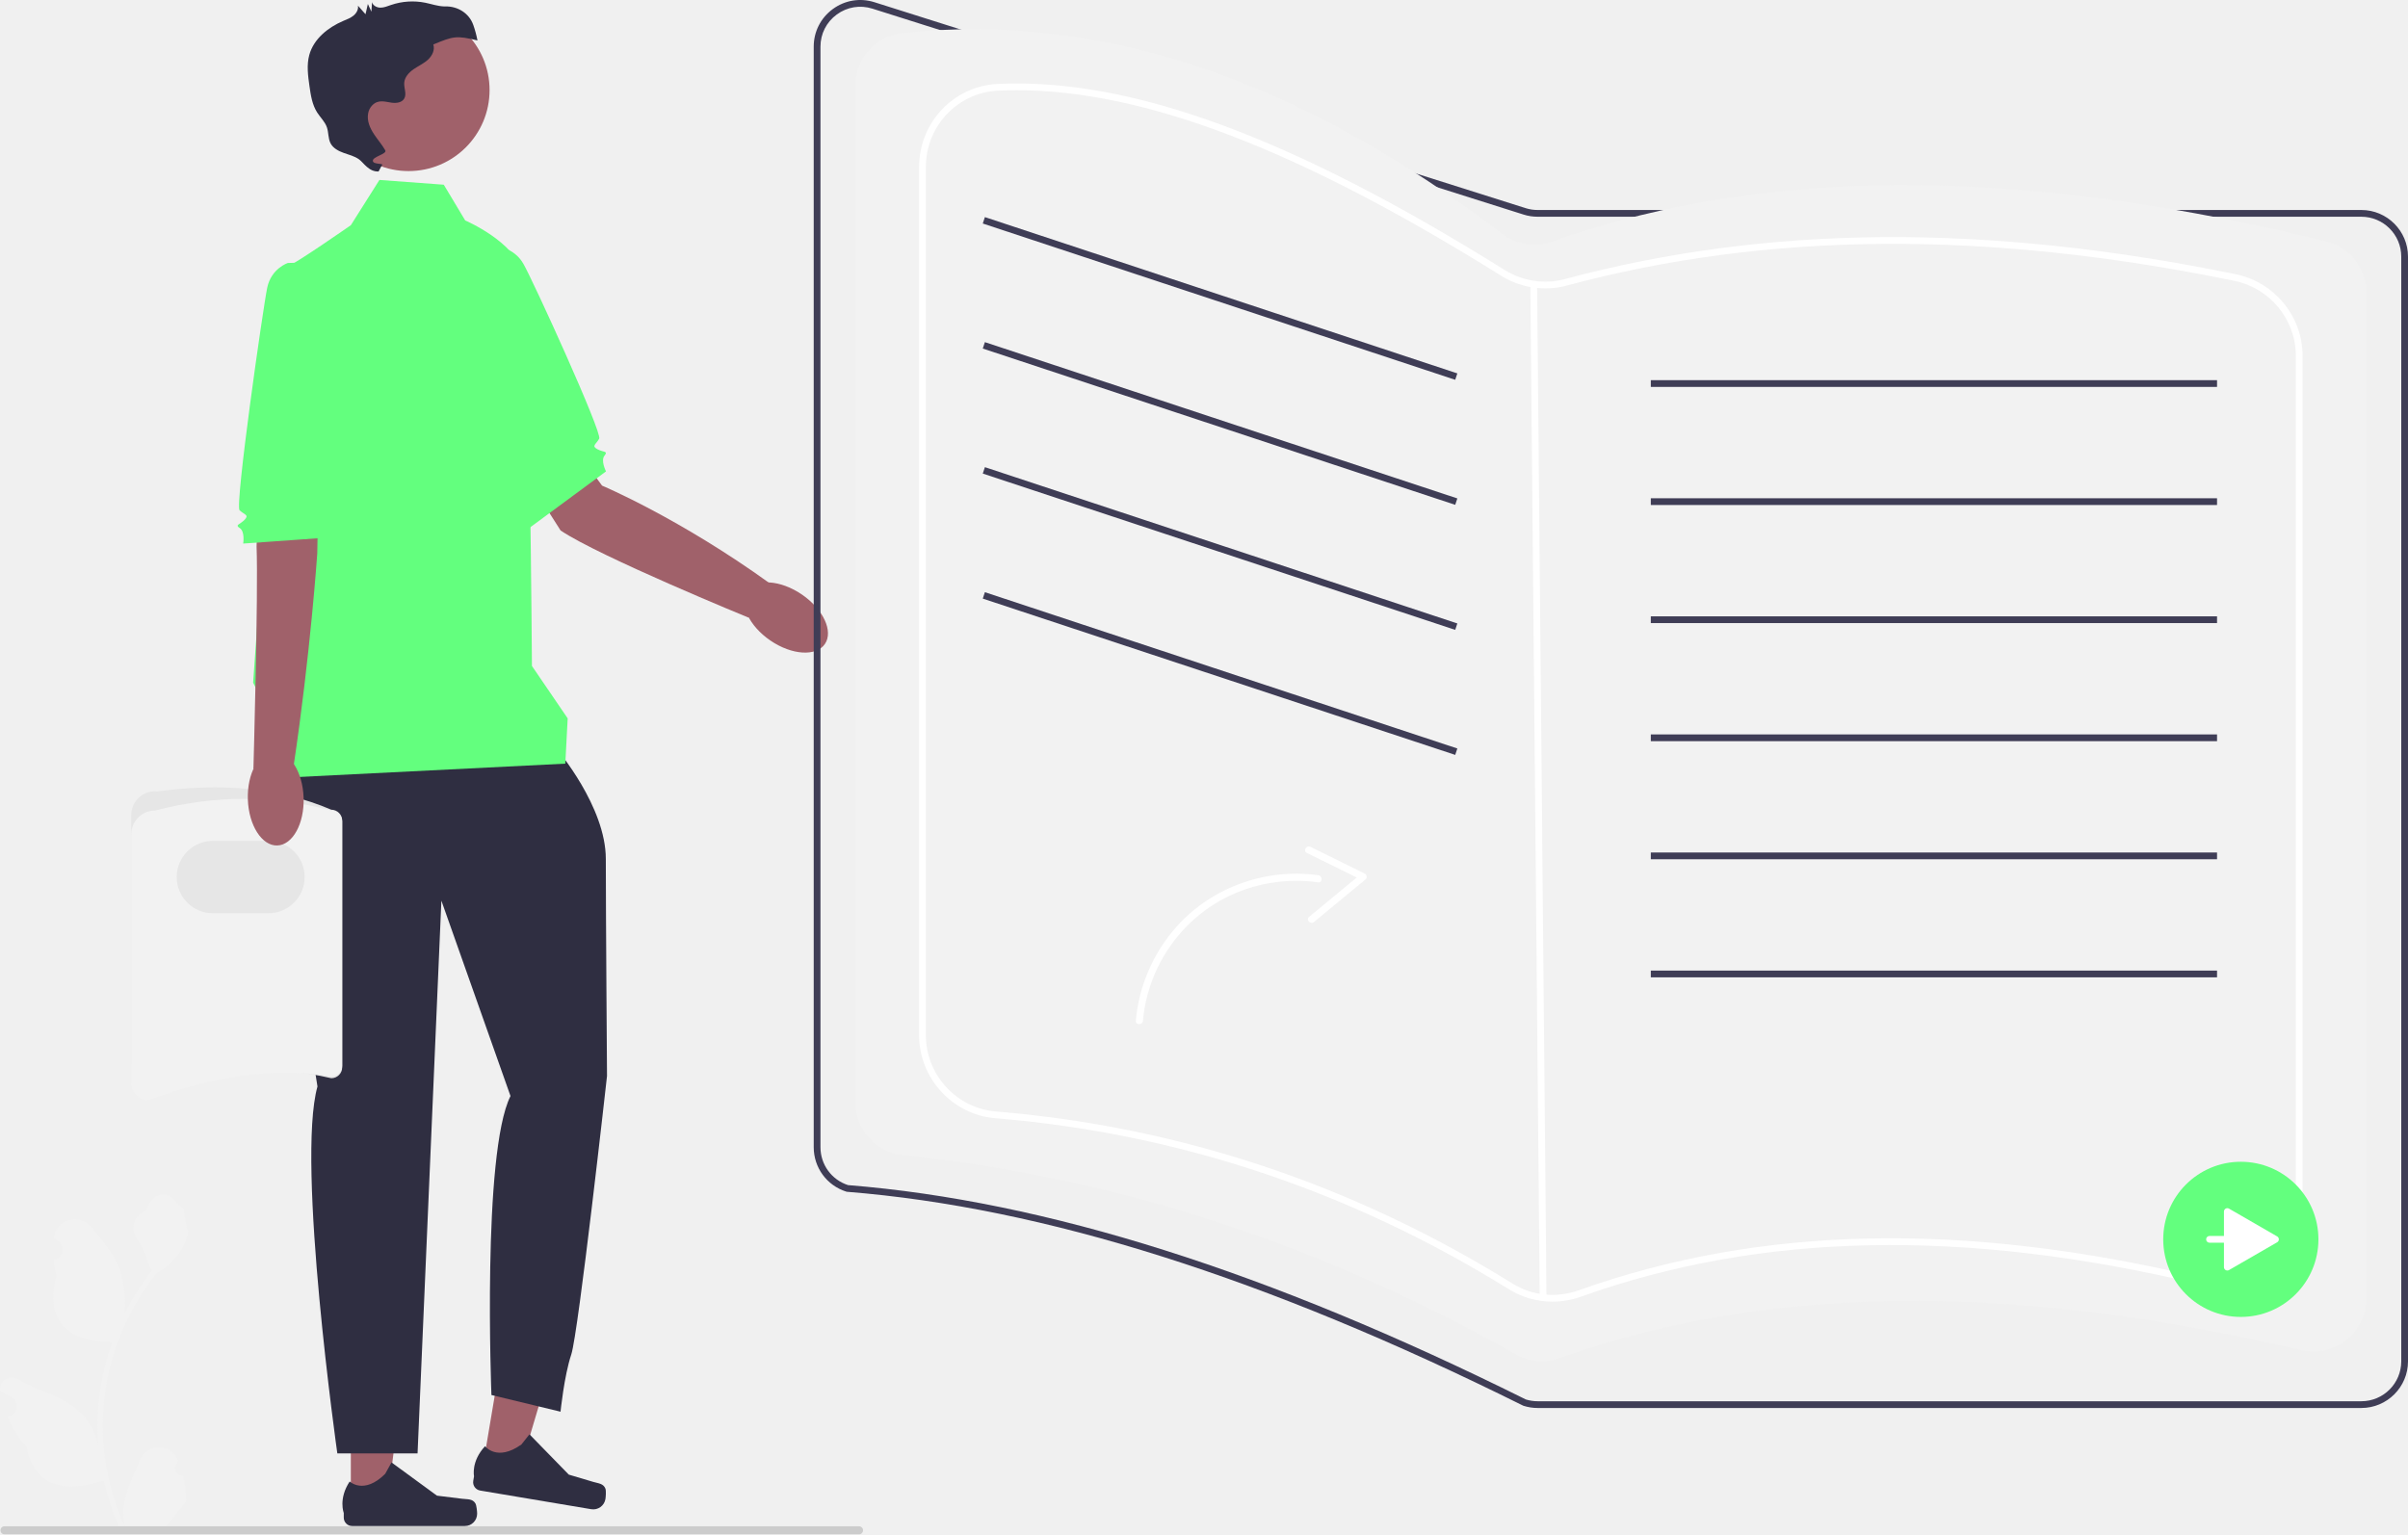
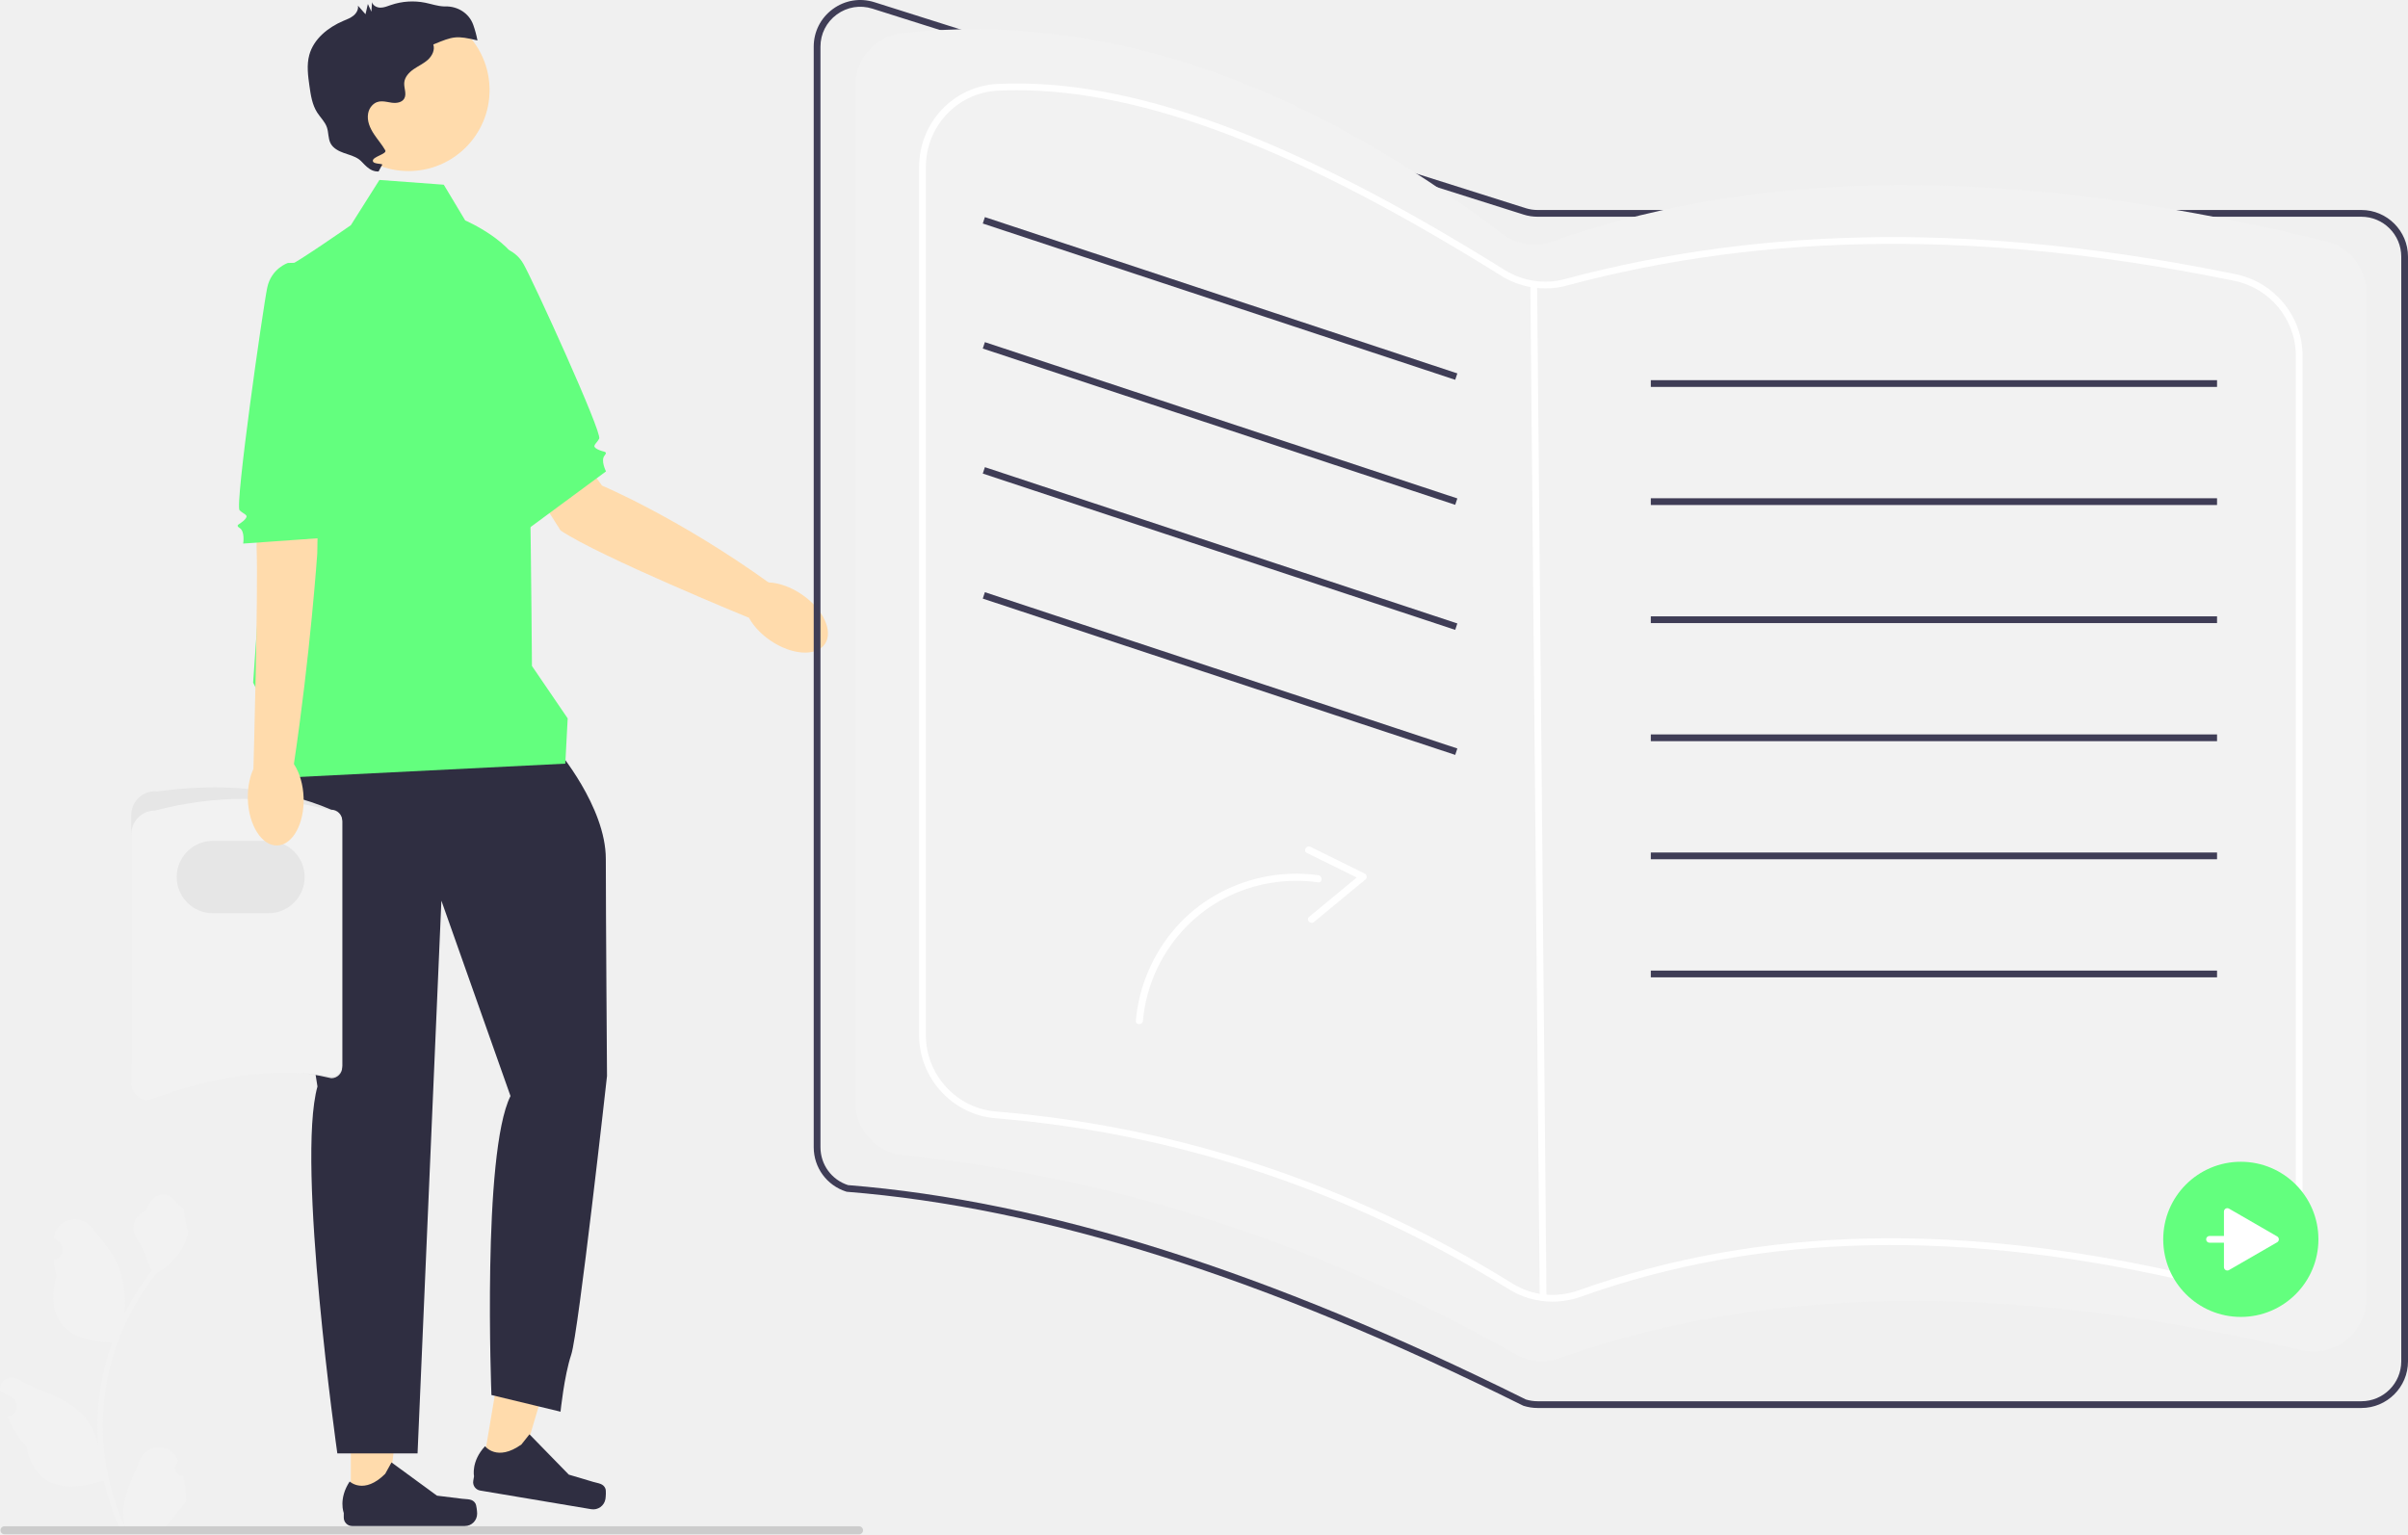
<svg xmlns="http://www.w3.org/2000/svg" width="713.742" height="454.878" viewBox="0 0 713.742 454.878">
-   <path d="M151.455,107.121l26.994,36.849s23.015,9.678,49.913,29.109l-6.439,10.051s-44.397-18.18-55.759-25.861l-20.747-32.525,6.038-17.623Z" fill="#a0616a" />
-   <ellipse cx="233.007" cy="183.071" rx="8.267" ry="13.924" transform="translate(-49.60553 272.1628) rotate(-55.65347)" fill="#a0616a" />
+   <path d="M151.455,107.121l26.994,36.849s23.015,9.678,49.913,29.109l-6.439,10.051s-44.397-18.18-55.759-25.861l-20.747-32.525,6.038-17.623Z" fill="#ffdbac" />
+   <ellipse cx="233.007" cy="183.071" rx="8.267" ry="13.924" transform="translate(-49.60553 272.1628) rotate(-55.65347)" fill="#ffdbac" />
  <path d="M138.261,75.664l8.834-2.506s5.142,.01,8.043,5.061c2.901,5.051,23.441,50.085,22.468,51.829-.974,1.745-2.333,2.13-.588,3.104,1.745,.974,3.342,.48,2.153,1.939s.454,4.664,.454,4.664l-22.66,16.719-18.703-80.809Z" fill="#63ff7e" />
-   <polygon points="103.988 445.968 114.765 445.967 119.892 404.397 103.986 404.398 103.988 445.968" fill="#a0616a" />
+   <polygon points="103.988 445.968 114.765 445.967 119.892 404.397 103.986 404.398 103.988 445.968" fill="#ffdbac" />
  <path d="M140.912,445.724h0c.336,.565,.513,2.389,.513,3.046h0c0,2.02-1.638,3.658-3.658,3.658h-33.376c-1.378,0-2.495-1.117-2.495-2.495v-1.39s-1.651-4.176,1.748-9.324c0,0,4.225,4.031,10.538-2.282l1.862-3.373,13.476,9.855,7.469,.919c1.634,.201,3.083-.031,3.924,1.385Z" fill="#2f2e41" />
-   <polygon points="142.995 435.466 153.623 437.25 165.566 397.104 149.88 394.47 142.995 435.466" fill="#a0616a" />
+   <polygon points="142.995 435.466 153.623 437.25 165.566 397.104 149.88 394.47 142.995 435.466" fill="#ffdbac" />
  <path d="M179.449,441.342h0c.237,.613,.11,2.441,.001,3.089h0c-.335,1.992-2.221,3.336-4.213,3.001l-32.915-5.53c-1.359-.228-2.276-1.515-2.047-2.874l.23-1.37s-.936-4.392,3.269-8.905c0,0,3.499,4.675,10.77-.505l2.395-3.017,11.657,11.952,7.214,2.144c1.578,.469,3.046,.48,3.64,2.015Z" fill="#2f2e41" />
  <path d="M165.087,222.162s14.48,16.952,14.48,32.492,.353,64.355,.353,64.355c0,0-8.476,76.207-10.595,82.564-2.119,6.357-3.179,16.952-3.179,16.952l-20.484-4.944s-2.825-71.693,5.651-88.645l-20.484-57.92-7.063,163.87h-23.779s-12.244-86.173-5.887-108.776c0,0-14.127-86.173-10.595-91.118,3.532-4.944,81.582-8.829,81.582-8.829Z" fill="#2f2e41" />
  <path d="M112.465,53.348l19.071,1.413,6.357,10.595s14.833,6.357,16.952,15.539c2.119,9.182,2.825,116.546,2.825,116.546l10.595,15.539-.706,13.42-84.76,4.238v-12.903l-7.77-15.35s8.476-122.903,10.595-123.609c2.119-.706,18.365-12.008,18.365-12.008l8.476-13.42Z" fill="#63ff7e" />
-   <circle cx="121.096" cy="26.704" r="24.015" fill="#a0616a" />
+   <circle cx="121.096" cy="26.704" r="24.015" fill="#ffdbac" />
  <path d="M140.279,7.387c-1.222-3.466-4.612-5.568-8.286-5.486-.156,.003-.311,.002-.465-.004-1.85-.076-3.626-.708-5.44-1.078-3.381-.691-6.947-.46-10.21,.662-1.014,.349-2.03,.787-3.103,.788-1.073,0-2.241-.588-2.503-1.628-.062,.942-.124,1.884-.186,2.826-.349-.762-.698-1.525-1.047-2.287l-.699,3.04-2.24-2.541c.2,1.12-.453,2.249-1.337,2.965-.884,.716-1.976,1.112-3.022,1.558-4.517,1.925-8.758,5.334-10.06,10.069-.822,2.991-.392,6.166,.044,9.237,.385,2.715,.804,5.524,2.28,7.836,.946,1.482,2.31,2.729,2.886,4.39,.537,1.548,.334,3.321,1.098,4.771,.767,1.456,2.351,2.28,3.901,2.833,1.55,.553,3.198,.945,4.533,1.908,1.335,.963,2.884,3.737,5.793,3.588l.939-1.764c.966-.787-2.608-.163-2.645-1.408-.037-1.245,4.3-2.014,3.685-3.098-.943-1.661-2.218-3.107-3.28-4.695-1.242-1.857-2.219-4.026-1.791-6.292,.167-.882,.579-1.714,1.208-2.355,1.812-1.846,3.832-1.035,5.795-.771,1.353,.182,2.969-.028,3.672-1.199,.822-1.37-.094-3.112,.018-4.705,.119-1.688,1.398-3.073,2.79-4.035,1.392-.963,2.973-1.664,4.225-2.802,1.252-1.139,2.144-2.917,1.598-4.519,5.936-2.471,6.845-2.705,13.096-1.198-.298-1.563-.715-3.103-1.244-4.604Z" fill="#2f2e41" />
  <g>
    <path d="M38.894,314.543v-72.895c0-1.999,.852-3.913,2.338-5.25,1.486-1.337,3.478-1.984,5.467-1.775,18.422-2.478,35.773-1.3,51.498,5.43,1.781,0,3.23,1.449,3.23,3.23v73.15c0,1.781-1.449,3.23-3.23,3.23-17.309-4.06-35.566-3.003-54.183,0-2.823,0-5.12-2.297-5.12-5.12Z" fill="#e6e6e6" />
    <path d="M38.894,321.032v-73.666c0-3.895,3.169-7.064,7.064-7.064,17.616-4.609,35.029-4.617,52.238,0,1.781,0,3.23,1.449,3.23,3.23v72.401c0,1.778-1.445,3.226-3.222,3.23-16.968-2.952-35.145-.077-54.191,6.988-2.823,0-5.12-2.297-5.12-5.12Z" fill="#f2f2f2" />
    <path d="M79.572,270.745h-16.473c-5.916,0-10.729-4.812-10.729-10.729s4.813-10.729,10.729-10.729h16.473c5.917,0,10.729,4.813,10.729,10.729s-4.813,10.729-10.729,10.729Z" fill="#e6e6e6" />
  </g>
-   <path d="M94.67,126.057l-.63,38.032s-2.012,29.64-7.01,62.996l-11.912,.76s1.466-52.081,.932-65.785l.842-30.438,17.778-5.565Z" fill="#a0616a" />
-   <ellipse cx="81.726" cy="236.743" rx="8.267" ry="13.924" transform="translate(-7.99527 2.91297) rotate(-1.94678)" fill="#a0616a" />
+   <path d="M94.67,126.057l-.63,38.032s-2.012,29.64-7.01,62.996l-11.912,.76s1.466-52.081,.932-65.785l.842-30.438,17.778-5.565Z" fill="#ffdbac" />
+   <ellipse cx="81.726" cy="236.743" rx="8.267" ry="13.924" transform="translate(-7.99527 2.91297) rotate(-1.94678)" fill="#ffdbac" />
  <path d="M94.485,77.637l-9.176,.334s-4.89,1.592-6.096,7.29c-1.206,5.698-9.66,64.671-8.197,66.031,1.463,1.36,2.875,1.309,1.515,2.772-1.36,1.463-3.032,1.485-1.452,2.507,1.58,1.022,1.003,4.577,1.003,4.577l25.38-1.798-2.976-81.714Z" fill="#63ff7e" />
  <path d="M699.916,417.428h-244.152c-1.417,0-2.819-.217-4.169-.644l-.144-.058c-76.45-37.994-141.996-58.73-200.383-63.396l-.222-.044c-5.776-1.827-9.656-7.125-9.656-13.183V13.838c0-4.455,2.062-8.521,5.655-11.153,3.594-2.633,8.091-3.372,12.341-2.029l193.012,61.05c1.156,.366,2.356,.551,3.566,.551h244.152c7.624,0,13.826,6.203,13.826,13.826V403.602c0,7.624-6.202,13.826-13.826,13.826Zm-247.646-2.527c1.133,.35,2.308,.527,3.494,.527h244.152c6.521,0,11.826-5.305,11.826-11.826V76.083c0-6.521-5.305-11.826-11.826-11.826h-244.152c-1.416,0-2.818-.216-4.169-.644L258.582,2.563c-3.634-1.15-7.481-.517-10.555,1.735-3.074,2.252-4.837,5.729-4.837,9.54V340.105c0,5.145,3.271,9.647,8.154,11.242,58.599,4.703,124.326,25.492,200.926,63.554Z" fill="#3f3d56" />
  <path d="M462.284,402.612c66.57-23.557,140.836-20.853,219.732-2.349,9.904,2.323,19.4-5.135,19.4-15.308V86.842c0-7.239-4.935-13.569-11.968-15.289-83.229-20.353-160.969-24.097-229.479,.088-5.019,1.772-10.59,.812-14.825-2.412C387.413,25.282,328.329,3.248,267.48,9.79c-7.96,.856-13.964,7.64-13.964,15.646V326.801c0,8.069,6.105,14.816,14.131,15.651,65.494,6.812,125.676,27.456,181.645,59.07,3.963,2.238,8.701,2.609,12.992,1.091Z" fill="#f2f2f2" />
  <path d="M460.146,385.895c-4.534,0-8.999-1.246-12.934-3.689-47.004-29.192-98.215-46.246-152.208-50.688-12.658-1.042-22.574-11.839-22.574-24.581V49.522c0-13.212,10.246-24.038,23.327-24.646,39.311-1.833,87.042,15.698,150.205,55.15,5.343,3.336,11.84,4.327,17.826,2.722,60.028-16.113,125.098-16.584,198.932-1.439,11.462,2.352,19.782,12.525,19.782,24.192v251.261c0,7.582-3.41,14.625-9.356,19.321-5.99,4.731-13.698,6.428-21.147,4.654-69.846-16.624-129.822-15.423-183.359,3.675h0c-2.78,.992-5.651,1.482-8.493,1.482ZM301.369,26.748c-1.861,0-3.696,.042-5.519,.127-12.011,.558-21.419,10.506-21.419,22.647V306.937c0,11.709,9.109,21.631,20.738,22.587,54.312,4.469,105.822,21.621,153.099,50.982,5.882,3.654,13.063,4.391,19.7,2.023l.336,.941-.336-.941c53.911-19.232,114.26-20.455,184.494-3.737,6.851,1.63,13.938,.072,19.445-4.278,5.463-4.315,8.596-10.785,8.596-17.752V105.501c0-10.721-7.647-20.071-18.185-22.233-73.521-15.082-138.291-14.62-198.011,1.412-6.522,1.749-13.593,.672-19.404-2.957-59.858-37.388-105.696-54.976-143.534-54.976Z" fill="#fff" />
  <rect x="454.996" y="84.245" width="2" height="301.19" transform="translate(-2.15024 4.22302) rotate(-.52937)" fill="#fff" />
  <rect x="360.63" y="14.733" width="2" height="147.5" transform="translate(164.0261 404.0115) rotate(-71.69155)" fill="#3f3d56" />
  <rect x="360.63" y="51.801" width="2" height="147.5" transform="translate(128.8346 429.4351) rotate(-71.69155)" fill="#3f3d56" />
  <rect x="360.63" y="88.869" width="2" height="147.5" transform="translate(93.6436 454.8584) rotate(-71.69155)" fill="#3f3d56" />
  <rect x="360.63" y="125.936" width="2" height="147.5" transform="translate(58.4526 480.2817) rotate(-71.69155)" fill="#3f3d56" />
  <rect x="489.307" y="112.71" width="167.833" height="2" fill="#3f3d56" />
  <rect x="489.307" y="147.718" width="167.833" height="2" fill="#3f3d56" />
  <rect x="489.307" y="182.726" width="167.833" height="2" fill="#3f3d56" />
  <rect x="489.307" y="217.735" width="167.833" height="2" fill="#3f3d56" />
  <rect x="489.307" y="252.743" width="167.833" height="2" fill="#3f3d56" />
  <rect x="489.307" y="287.751" width="167.833" height="2" fill="#3f3d56" />
  <path d="M54.259,437.545c-2.066,.129-3.208-2.437-1.645-3.933l.155-.618c-.02-.05-.041-.099-.062-.148-2.089-4.982-9.17-4.947-11.241,.042-1.839,4.428-4.179,8.864-4.756,13.546-.258,2.067-.142,4.172,.316,6.2-4.308-9.411-6.575-19.687-6.575-30.021,0-2.597,.142-5.193,.433-7.783,.239-2.119,.568-4.224,.995-6.31,2.306-11.277,7.299-22.018,14.5-30.99,3.462-1.892,6.349-4.851,8.093-8.397,.626-1.279,1.117-2.655,1.35-4.056-.394,.052-1.486-5.949-1.188-6.317-.549-.833-1.532-1.247-2.131-2.06-2.982-4.043-7.091-3.337-9.236,2.157-4.582,2.313-4.627,6.148-1.815,9.837,1.789,2.347,2.035,5.522,3.604,8.035-.162,.207-.329,.407-.491,.614-2.961,3.798-5.522,7.88-7.681,12.169,.61-4.766-.291-10.508-1.826-14.21-1.748-4.217-5.025-7.769-7.91-11.415-3.466-4.379-10.573-2.468-11.184,3.083-.006,.054-.012,.107-.017,.161,.429,.242,.848,.499,1.259,.77,2.339,1.547,1.531,5.174-1.241,5.602l-.063,.01c.155,1.544,.42,3.074,.807,4.579-3.702,14.316,4.29,19.53,15.701,19.764,.252,.129,.497,.258,.749,.381-1.156,3.255-2.08,6.594-2.764,9.979-.614,2.99-1.04,6.013-1.279,9.049-.297,3.83-.271,7.68,.052,11.503l-.019-.136c-.82-4.211-3.107-8.145-6.427-10.87-4.946-4.063-11.933-5.559-17.268-8.824-2.568-1.572-5.859,.459-5.411,3.437l.022,.143c.794,.323,1.569,.698,2.319,1.117,.429,.242,.848,.499,1.259,.77,2.339,1.547,1.531,5.174-1.241,5.602l-.063,.01c-.045,.006-.084,.013-.129,.019,1.363,3.236,3.262,6.239,5.639,8.829,2.315,12.497,12.256,13.683,22.89,10.044h.006c1.163,5.064,2.861,10.011,5.044,14.726h18.02c.065-.2,.123-.407,.181-.607-1.666,.103-3.346,.006-4.986-.297,1.337-1.641,2.674-3.294,4.011-4.935,.032-.032,.058-.065,.084-.097,.678-.84,1.363-1.673,2.041-2.512l0-.001c.042-2.578-.267-5.147-.879-7.64l-.001-0Z" fill="#f2f2f2" />
  <path d="M255.81,453.688c0,.66-.53,1.19-1.19,1.19H1.33c-.66,0-1.19-.53-1.19-1.19,0-.66,.53-1.19,1.19-1.19H254.62c.66,0,1.19,.53,1.19,1.19Z" fill="#ccc" />
  <g>
    <circle cx="664.19" cy="367.428" r="23" fill="#63ff7e" />
    <path d="M674.961,366.562l-14.271-8.24c-.667-.385-1.5,.096-1.5,.866v7.24h-4.281c-.552,0-1,.448-1,1,0,.552,.448,1,1,1h4.281v7.24c0,.77,.833,1.251,1.5,.866l14.271-8.24c.667-.385,.667-1.347,0-1.732Z" fill="#fff" />
  </g>
  <g>
    <path d="M336.668,302.595c.896-10.25,5.151-20.041,11.962-27.747,6.634-7.506,15.703-12.655,25.482-14.753,5.459-1.171,11.114-1.399,16.642-.611,1.323,.189,1.288,2.29-.049,2.099-9.409-1.342-19.134,.298-27.588,4.642-8.666,4.453-15.602,11.696-19.886,20.43-2.45,4.995-3.979,10.446-4.463,15.988-.117,1.341-2.217,1.3-2.099-.049h0Z" fill="#fff" />
    <path d="M388.426,251.057l16.162,7.974c.588,.29,.684,1.247,.185,1.66l-15.3,12.648c-1.036,.856-2.493-.656-1.449-1.519l15.3-12.648,.185,1.66-16.162-7.974c-1.214-.599-.124-2.396,1.08-1.802h0Z" fill="#fff" />
  </g>
</svg>
